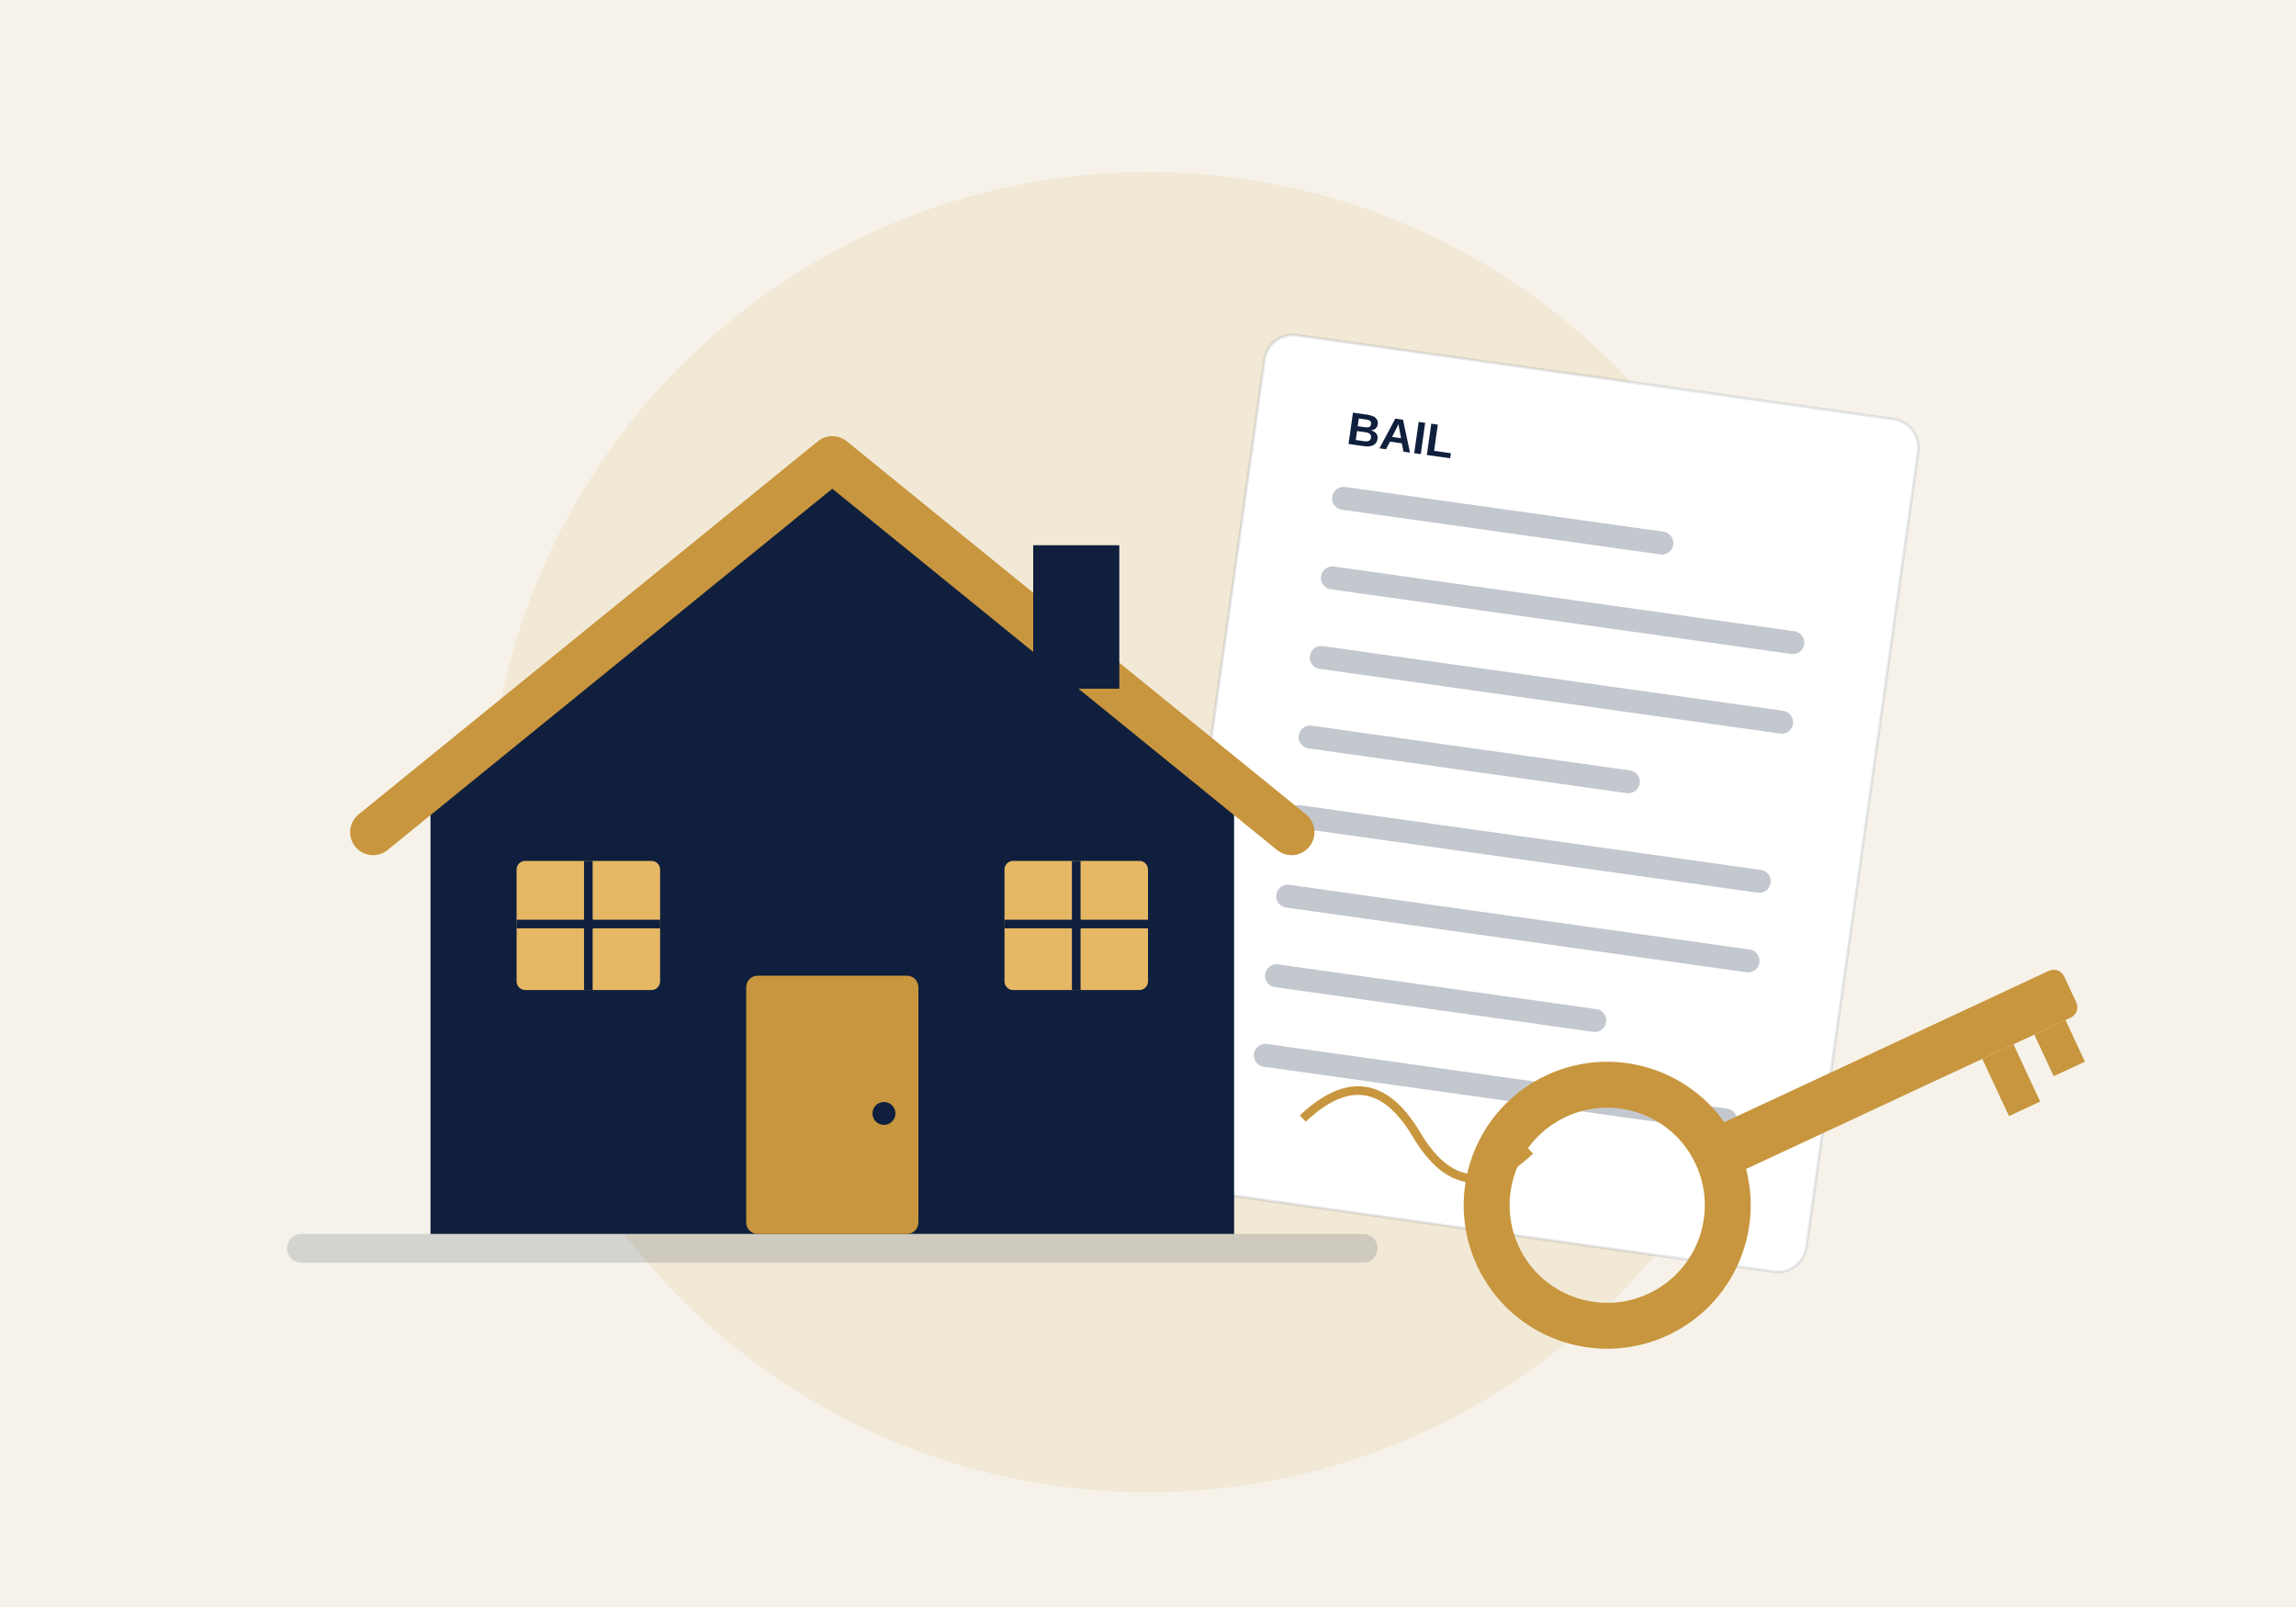
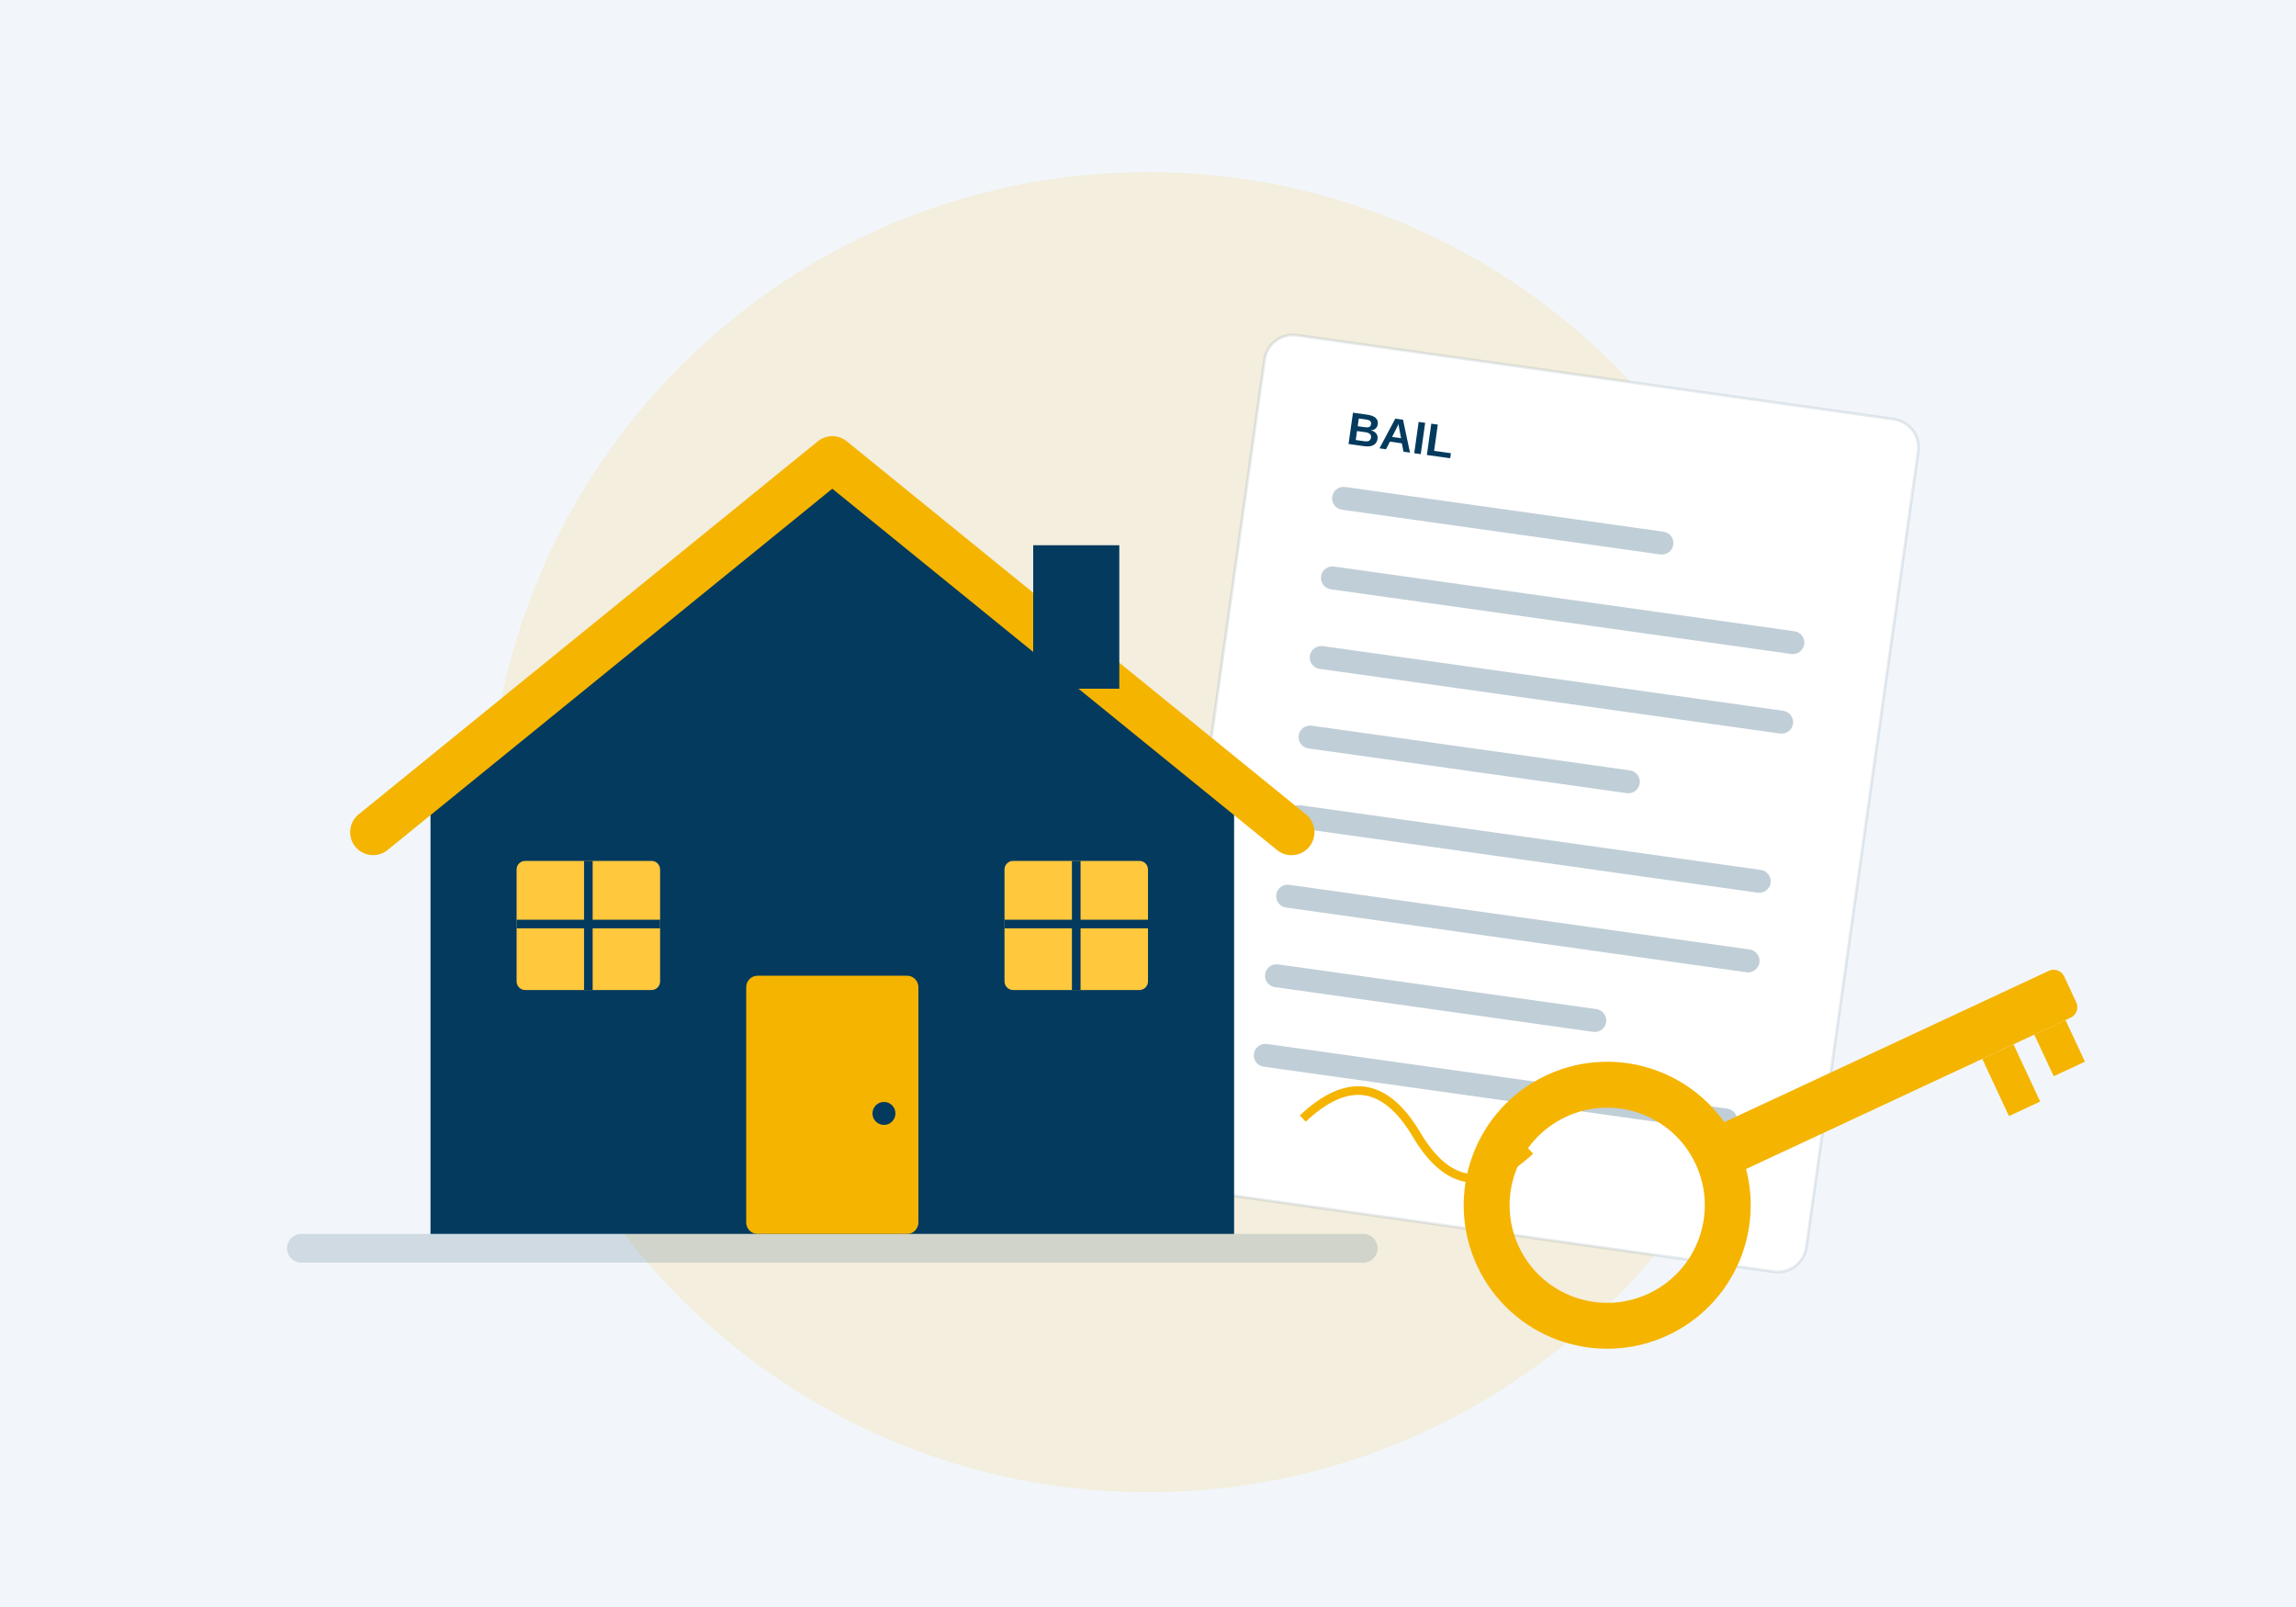
<svg xmlns="http://www.w3.org/2000/svg" viewBox="0 0 800 560" width="800" height="560" role="img" aria-labelledby="t">
  <defs />
-   <rect width="800" height="560" fill="#f6f2ea" />
-   <circle cx="400" cy="290" r="230" fill="#c8963e" opacity=".12" />
-   <rect x="420" y="130" width="230" height="300" rx="10" fill="#fff" stroke="#0f1f3d" stroke-opacity=".1" transform="rotate(8 535 280)" />
-   <g transform="rotate(8 535 280)" fill="#0f1f3d" opacity=".25">
+   <rect width="800" height="560" fill="#f2f6fa" />
+   <circle cx="400" cy="290" r="230" fill="#f5b400" opacity=".12" />
+   <rect x="420" y="130" width="230" height="300" rx="10" fill="#fff" stroke="#043a5e" stroke-opacity=".1" transform="rotate(8 535 280)" />
+   <g transform="rotate(8 535 280)" fill="#043a5e" opacity=".25">
    <rect x="450" y="180" width="120" height="8" rx="4" />
    <rect x="450" y="208" width="170" height="8" rx="4" />
    <rect x="450" y="236" width="170" height="8" rx="4" />
    <rect x="450" y="264" width="120" height="8" rx="4" />
    <rect x="450" y="292" width="170" height="8" rx="4" />
    <rect x="450" y="320" width="170" height="8" rx="4" />
    <rect x="450" y="348" width="120" height="8" rx="4" />
    <rect x="450" y="376" width="170" height="8" rx="4" />
  </g>
  <g transform="rotate(8 535 280)">
-     <text x="452" y="165" font-family="Arial" font-weight="700" font-size="16" fill="#0f1f3d">BAIL</text>
-     <path d="M470 400q20 -25 40 0t40 0" fill="none" stroke="#c8963e" stroke-width="3" />
+     <text x="452" y="165" font-family="Arial" font-weight="700" font-size="16" fill="#043a5e">BAIL</text>
+     <path d="M470 400q20 -25 40 0t40 0" fill="none" stroke="#f5b400" stroke-width="3" />
  </g>
-   <path d="M150 280L290 170L430 280V430H150Z" fill="#0f1f3d" />
-   <path d="M130 290L290 160L450 290" fill="none" stroke="#c8963e" stroke-width="16" stroke-linecap="round" stroke-linejoin="round" />
-   <rect x="260" y="340" width="60" height="90" rx="4" fill="#c8963e" />
-   <circle cx="308" cy="388" r="4" fill="#0f1f3d" />
-   <rect x="180" y="300" width="50" height="45" rx="3" fill="#e6b865" />
-   <rect x="350" y="300" width="50" height="45" rx="3" fill="#e6b865" />
-   <path d="M205 300V345M180 322H230M375 300V345M350 322H400" stroke="#0f1f3d" stroke-width="3" />
-   <rect x="360" y="190" width="30" height="50" fill="#0f1f3d" />
+   <path d="M150 280L290 170L430 280V430H150Z" fill="#043a5e" />
+   <path d="M130 290L290 160L450 290" fill="none" stroke="#f5b400" stroke-width="16" stroke-linecap="round" stroke-linejoin="round" />
+   <rect x="260" y="340" width="60" height="90" rx="4" fill="#f5b400" />
+   <circle cx="308" cy="388" r="4" fill="#043a5e" />
+   <rect x="180" y="300" width="50" height="45" rx="3" fill="#ffc83d" />
+   <rect x="350" y="300" width="50" height="45" rx="3" fill="#ffc83d" />
+   <path d="M205 300V345M180 322H230M375 300V345M350 322H400" stroke="#043a5e" stroke-width="3" />
+   <rect x="360" y="190" width="30" height="50" fill="#043a5e" />
  <g transform="translate(560 420) rotate(-25)">
-     <circle r="42" fill="none" stroke="#c8963e" stroke-width="16" />
-     <rect x="38" y="-9" width="140" height="18" rx="4" fill="#c8963e" />
-     <rect x="140" y="9" width="12" height="22" fill="#c8963e" />
-     <rect x="160" y="9" width="12" height="16" fill="#c8963e" />
+     <circle r="42" fill="none" stroke="#f5b400" stroke-width="16" />
+     <rect x="38" y="-9" width="140" height="18" rx="4" fill="#f5b400" />
+     <rect x="140" y="9" width="12" height="22" fill="#f5b400" />
+     <rect x="160" y="9" width="12" height="16" fill="#f5b400" />
  </g>
-   <rect x="100" y="430" width="380" height="10" rx="5" fill="#0f1f3d" opacity=".15" />
+   <rect x="100" y="430" width="380" height="10" rx="5" fill="#043a5e" opacity=".15" />
</svg>
